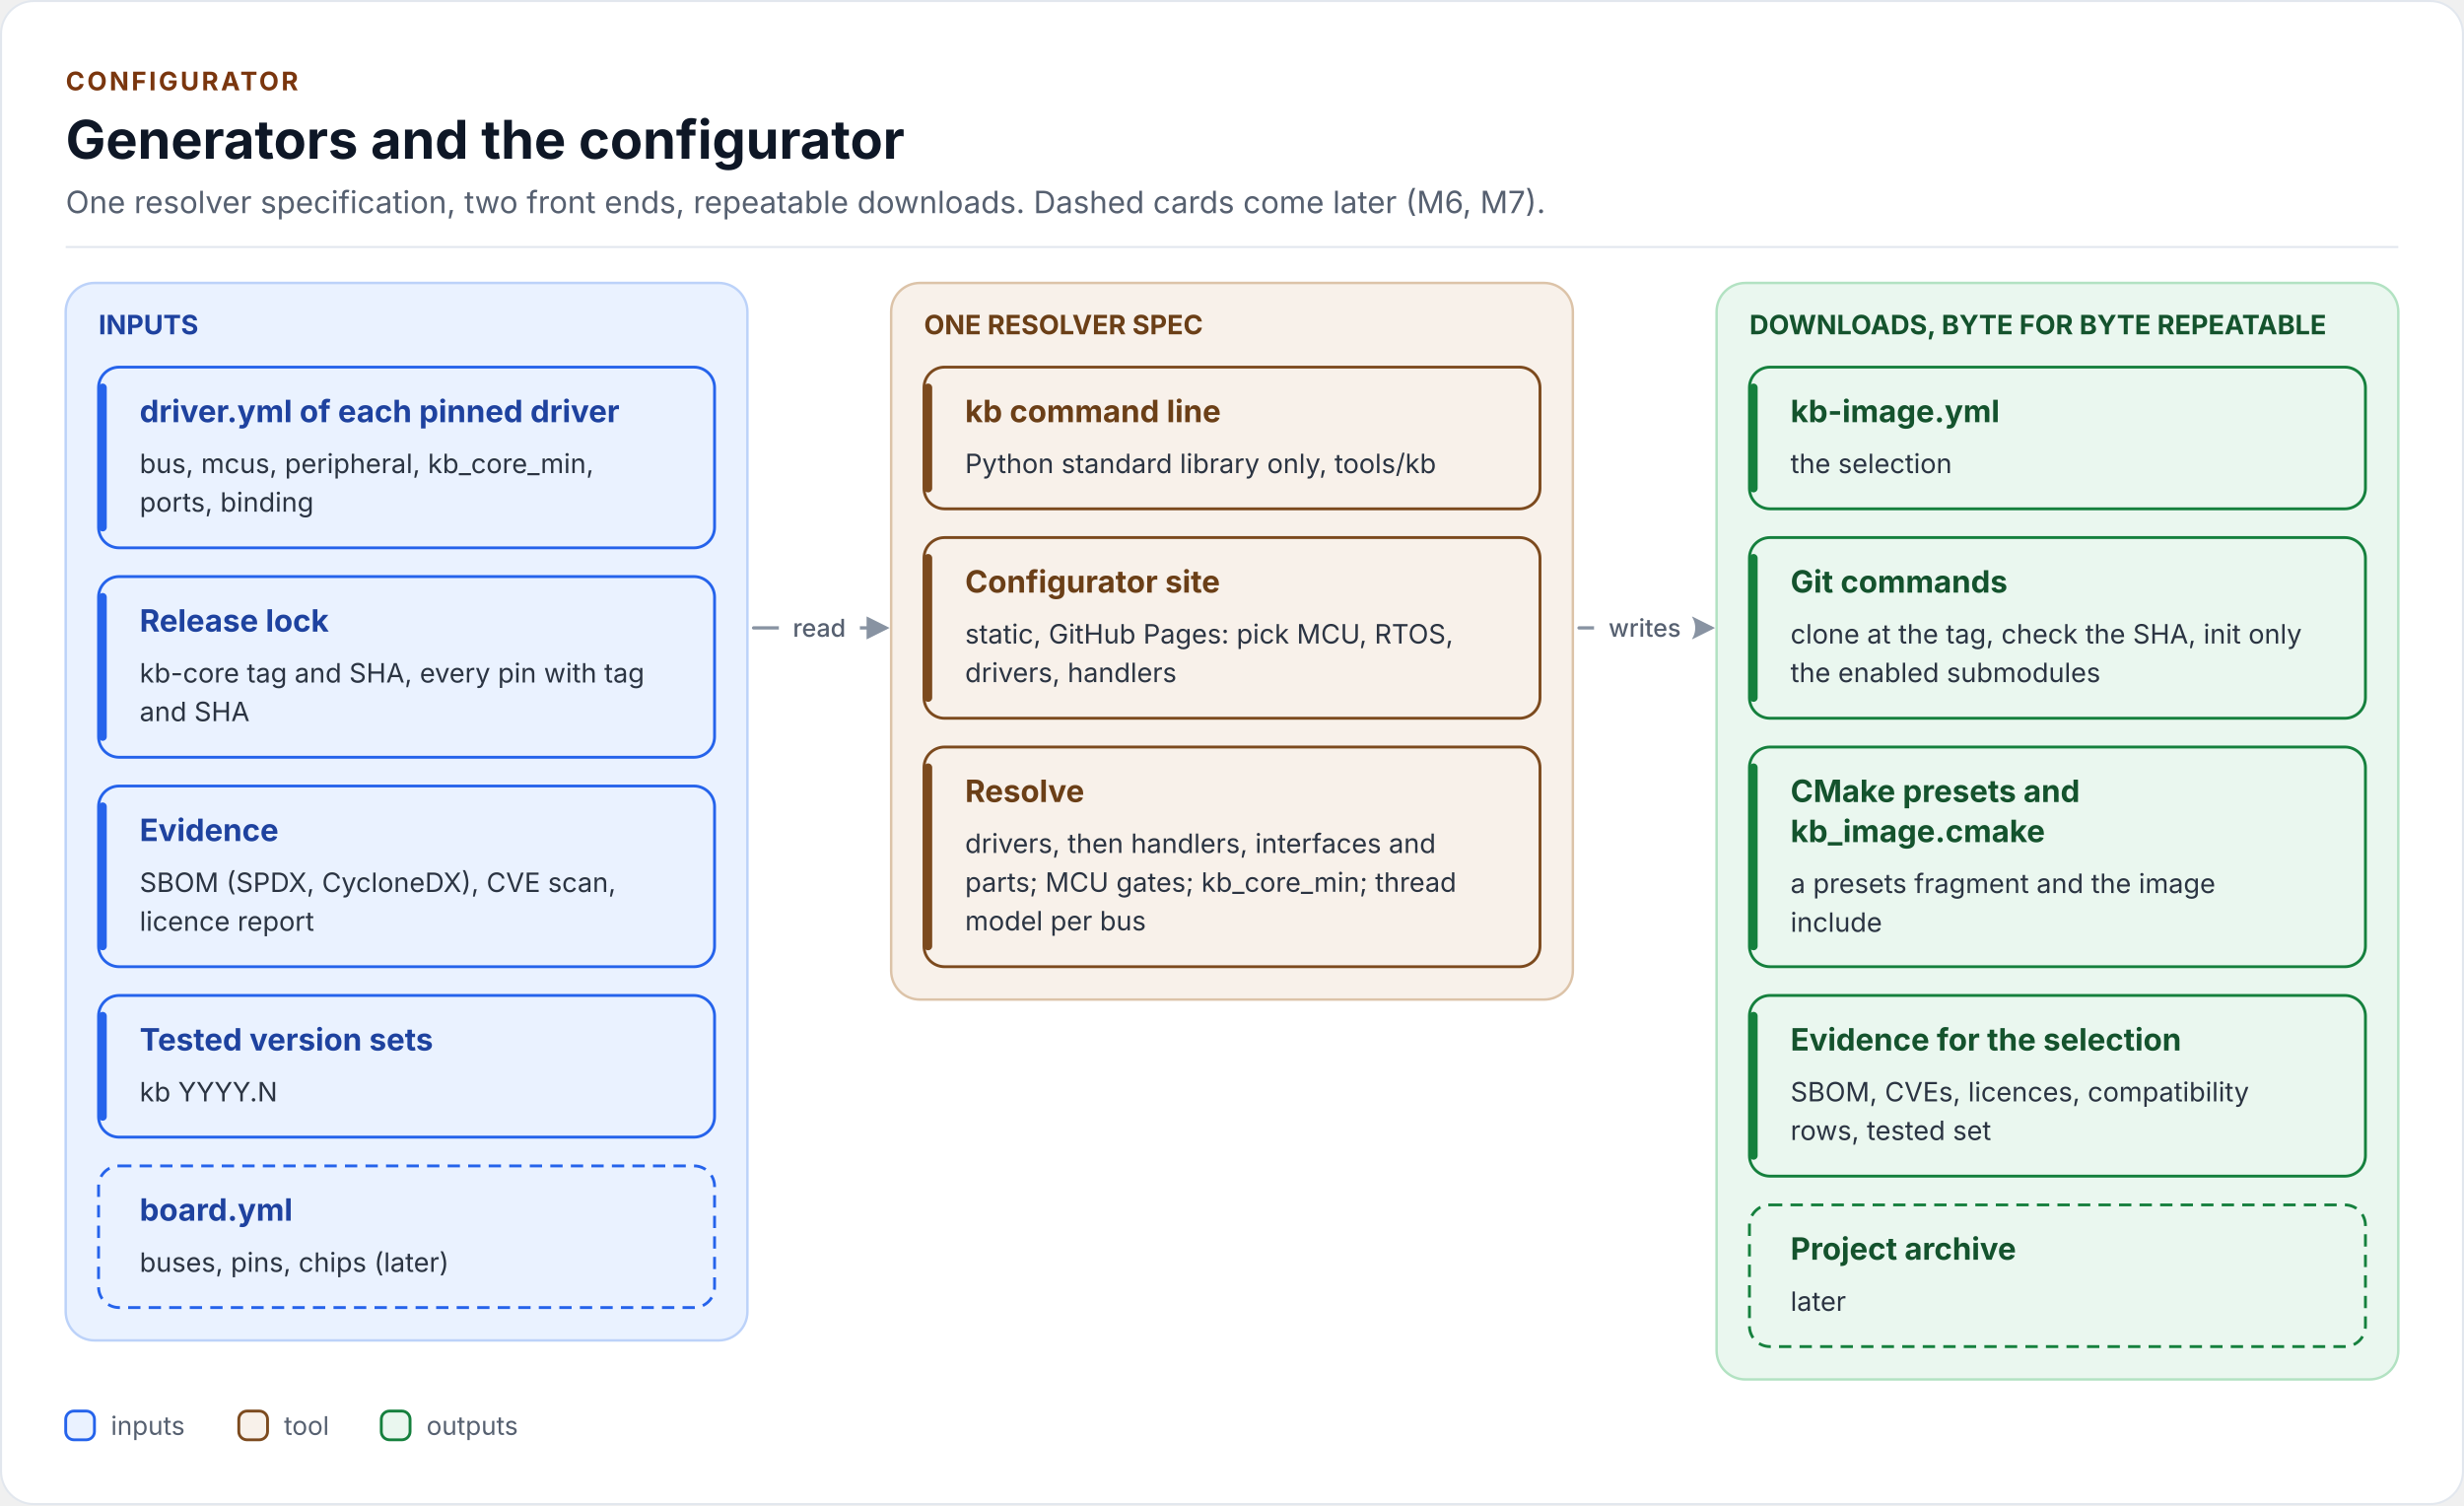
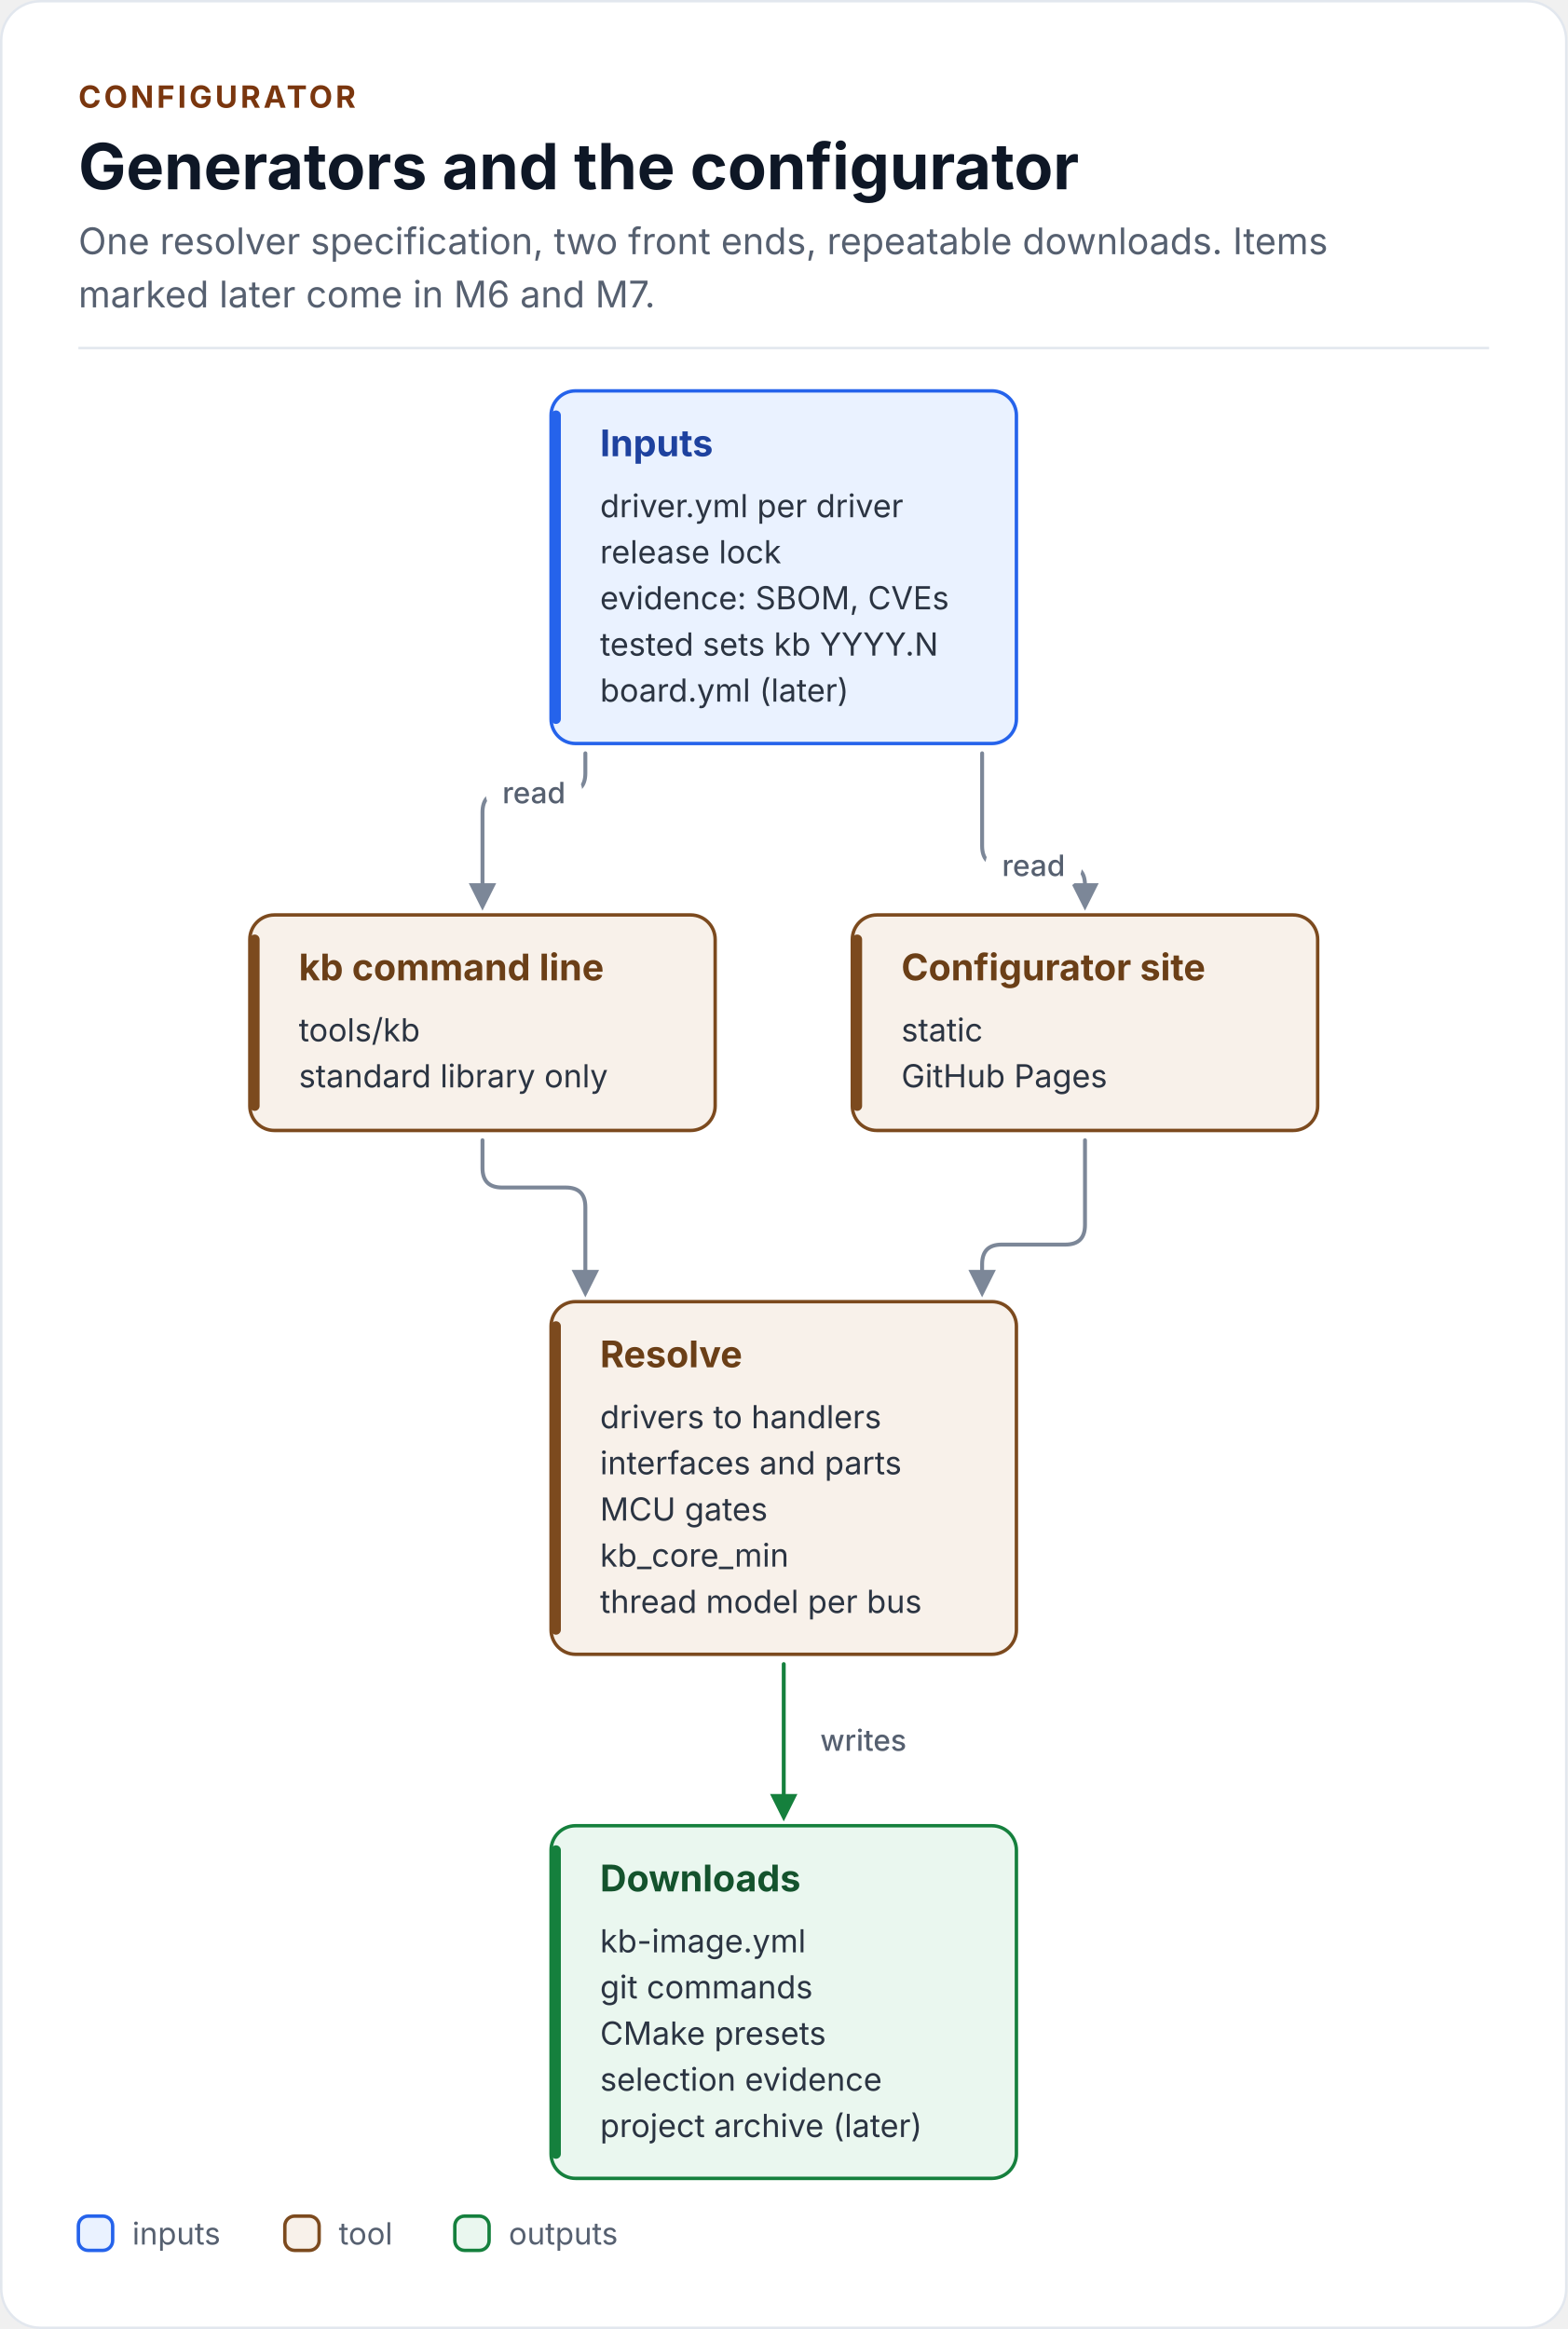
- <svg xmlns="http://www.w3.org/2000/svg" width="1200" height="733" viewBox="0 0 1200 733" role="img" aria-labelledby="generator-flow-title generator-flow-desc" font-family="Inter, 'Segoe UI', Roboto, 'Helvetica Neue', Arial, sans-serif">
+ <svg xmlns="http://www.w3.org/2000/svg" width="640" height="951" viewBox="0 0 640 951" role="img" aria-labelledby="generator-flow-title generator-flow-desc" font-family="Inter, 'Segoe UI', Roboto, 'Helvetica Neue', Arial, sans-serif">
  <defs>
-     <marker id="fk-arrow-rail" viewBox="0 0 10 10" refX="8" refY="5" markerWidth="7" markerHeight="7" orient="auto-start-reverse">
-       <path d="M0 0L10 5L0 10z" fill="#8893A2" />
+     <marker id="generator-flow-arrow-green-strong" viewBox="0 0 10 10" refX="8" refY="5" markerWidth="7" markerHeight="7" orient="auto-start-reverse">
+       <path d="M0 0L10 5L0 10z" fill="#15803D" />
+     </marker>
+     <marker id="generator-flow-arrow-rail" viewBox="0 0 10 10" refX="8" refY="5" markerWidth="7" markerHeight="7" orient="auto-start-reverse">
+       <path d="M0 0L10 5L0 10z" fill="#7C8798" />
    </marker>
  </defs>
-   <rect x="0.5" y="0.5" width="1199" height="732" rx="16" fill="#FFFFFF" stroke="#E2E7EE" />
+   <rect x="0.5" y="0.5" width="639" height="950" rx="16" fill="#FFFFFF" stroke="#E2E7EE" />
  <text x="32" y="44" font-size="12.5" font-weight="700" letter-spacing="1.2" fill="#7A360E">CONFIGURATOR</text>
  <text x="32" y="77.3" font-size="26" font-weight="700" fill="#0E1726">Generators and the configurator</text>
-   <text x="32" y="103.8" font-size="15" fill="#566070">One resolver specification, two front ends, repeatable downloads. Dashed cards come later (M6, M7).</text>
-   <rect x="32" y="119.8" width="1136" height="1" fill="#E2E7EE" />
-   <rect x="32" y="137.8" width="332" height="515" rx="14" fill="#EAF2FF" stroke="#BCD2F9" stroke-width="1.2" />
-   <rect x="434" y="137.8" width="332" height="349" rx="14" fill="#F8F1EA" stroke="#DCC3A8" stroke-width="1.2" />
-   <rect x="836" y="137.8" width="332" height="534" rx="14" fill="#EAF7EF" stroke="#B2E2C2" stroke-width="1.2" />
-   <path d="M367 305.8 L431 305.8" fill="none" stroke="#8893A2" stroke-width="1.6" stroke-linecap="round" stroke-linejoin="round" marker-end="url(#fk-arrow-rail)" />
-   <path d="M769 305.8 L833 305.8" fill="none" stroke="#8893A2" stroke-width="1.6" stroke-linecap="round" stroke-linejoin="round" marker-end="url(#fk-arrow-rail)" />
-   <rect x="48" y="178.8" width="300" height="88" rx="10" fill="#EAF2FF" stroke="#2563EB" stroke-width="1.4" />
-   <rect x="48" y="186.8" width="4" height="72" rx="2" fill="#2563EB" />
-   <rect x="48" y="280.8" width="300" height="88" rx="10" fill="#EAF2FF" stroke="#2563EB" stroke-width="1.4" />
-   <rect x="48" y="288.8" width="4" height="72" rx="2" fill="#2563EB" />
-   <rect x="48" y="382.8" width="300" height="88" rx="10" fill="#EAF2FF" stroke="#2563EB" stroke-width="1.4" />
-   <rect x="48" y="390.8" width="4" height="72" rx="2" fill="#2563EB" />
-   <rect x="48" y="484.8" width="300" height="69" rx="10" fill="#EAF2FF" stroke="#2563EB" stroke-width="1.4" />
-   <rect x="48" y="492.8" width="4" height="53" rx="2" fill="#2563EB" />
-   <rect x="48" y="567.8" width="300" height="69" rx="10" fill="#EAF2FF" stroke="#2563EB" stroke-width="1.4" stroke-dasharray="6 4" />
-   <rect x="450" y="178.8" width="300" height="69" rx="10" fill="#F8F1EA" stroke="#7C4A1E" stroke-width="1.4" />
-   <rect x="450" y="186.8" width="4" height="53" rx="2" fill="#7C4A1E" />
-   <rect x="450" y="261.8" width="300" height="88" rx="10" fill="#F8F1EA" stroke="#7C4A1E" stroke-width="1.4" />
-   <rect x="450" y="269.8" width="4" height="72" rx="2" fill="#7C4A1E" />
-   <rect x="450" y="363.8" width="300" height="107" rx="10" fill="#F8F1EA" stroke="#7C4A1E" stroke-width="1.4" />
-   <rect x="450" y="371.8" width="4" height="91" rx="2" fill="#7C4A1E" />
-   <rect x="852" y="178.8" width="300" height="69" rx="10" fill="#EAF7EF" stroke="#15803D" stroke-width="1.4" />
-   <rect x="852" y="186.8" width="4" height="53" rx="2" fill="#15803D" />
-   <rect x="852" y="261.8" width="300" height="88" rx="10" fill="#EAF7EF" stroke="#15803D" stroke-width="1.4" />
-   <rect x="852" y="269.8" width="4" height="72" rx="2" fill="#15803D" />
-   <rect x="852" y="363.8" width="300" height="107" rx="10" fill="#EAF7EF" stroke="#15803D" stroke-width="1.4" />
-   <rect x="852" y="371.8" width="4" height="91" rx="2" fill="#15803D" />
-   <rect x="852" y="484.8" width="300" height="88" rx="10" fill="#EAF7EF" stroke="#15803D" stroke-width="1.4" />
-   <rect x="852" y="492.8" width="4" height="72" rx="2" fill="#15803D" />
-   <rect x="852" y="586.8" width="300" height="69" rx="10" fill="#EAF7EF" stroke="#15803D" stroke-width="1.4" stroke-dasharray="6 4" />
-   <text x="68" y="205.6" font-size="15" font-weight="700" fill="#1E429F">driver.yml of each pinned driver</text>
-   <text x="68" y="230.4" font-size="13" fill="#2B3442">bus, mcus, peripheral, kb_core_min,</text>
-   <text x="68" y="249.2" font-size="13" fill="#2B3442">ports, binding</text>
-   <text x="68" y="307.6" font-size="15" font-weight="700" fill="#1E429F">Release lock</text>
-   <text x="68" y="332.4" font-size="13" fill="#2B3442">kb-core tag and SHA, every pin with tag</text>
-   <text x="68" y="351.2" font-size="13" fill="#2B3442">and SHA</text>
-   <text x="68" y="409.6" font-size="15" font-weight="700" fill="#1E429F">Evidence</text>
-   <text x="68" y="434.4" font-size="13" fill="#2B3442">SBOM (SPDX, CycloneDX), CVE scan,</text>
-   <text x="68" y="453.3" font-size="13" fill="#2B3442">licence report</text>
-   <text x="68" y="511.6" font-size="15" font-weight="700" fill="#1E429F">Tested version sets</text>
-   <text x="68" y="536.4" font-size="13" fill="#2B3442">kb YYYY.N</text>
-   <text x="68" y="594.5" font-size="15" font-weight="700" fill="#1E429F">board.yml</text>
-   <text x="68" y="619.4" font-size="13" fill="#2B3442">buses, pins, chips (later)</text>
-   <text x="48" y="162.8" font-size="13" font-weight="700" fill="#1E429F">INPUTS</text>
-   <text x="470" y="205.6" font-size="15" font-weight="700" fill="#6B3F17">kb command line</text>
-   <text x="470" y="230.4" font-size="13" fill="#2B3442">Python standard library only, tools/kb</text>
-   <text x="470" y="288.6" font-size="15" font-weight="700" fill="#6B3F17">Configurator site</text>
-   <text x="470" y="313.4" font-size="13" fill="#2B3442">static, GitHub Pages: pick MCU, RTOS,</text>
-   <text x="470" y="332.2" font-size="13" fill="#2B3442">drivers, handlers</text>
-   <text x="470" y="390.6" font-size="15" font-weight="700" fill="#6B3F17">Resolve</text>
-   <text x="470" y="415.4" font-size="13" fill="#2B3442">drivers, then handlers, interfaces and</text>
-   <text x="470" y="434.3" font-size="13" fill="#2B3442">parts; MCU gates; kb_core_min; thread</text>
-   <text x="470" y="453.1" font-size="13" fill="#2B3442">model per bus</text>
-   <text x="450" y="162.8" font-size="13" font-weight="700" fill="#6B3F17">ONE RESOLVER SPEC</text>
-   <text x="872" y="205.6" font-size="15" font-weight="700" fill="#14532D">kb-image.yml</text>
-   <text x="872" y="230.4" font-size="13" fill="#2B3442">the selection</text>
-   <text x="872" y="288.6" font-size="15" font-weight="700" fill="#14532D">Git commands</text>
-   <text x="872" y="313.4" font-size="13" fill="#2B3442">clone at the tag, check the SHA, init only</text>
-   <text x="872" y="332.2" font-size="13" fill="#2B3442">the enabled submodules</text>
-   <text x="872" y="390.6" font-size="15" font-weight="700" fill="#14532D">CMake presets and</text>
-   <text x="872" y="410.1" font-size="15" font-weight="700" fill="#14532D">kb_image.cmake</text>
-   <text x="872" y="434.9" font-size="13" fill="#2B3442">a presets fragment and the image</text>
-   <text x="872" y="453.8" font-size="13" fill="#2B3442">include</text>
-   <text x="872" y="511.6" font-size="15" font-weight="700" fill="#14532D">Evidence for the selection</text>
-   <text x="872" y="536.4" font-size="13" fill="#2B3442">SBOM, CVEs, licences, compatibility</text>
-   <text x="872" y="555.2" font-size="13" fill="#2B3442">rows, tested set</text>
-   <text x="872" y="613.5" font-size="15" font-weight="700" fill="#14532D">Project archive</text>
-   <text x="872" y="638.4" font-size="13" fill="#2B3442">later</text>
-   <text x="852" y="162.8" font-size="13" font-weight="700" fill="#14532D">DOWNLOADS, BYTE FOR BYTE REPEATABLE</text>
-   <rect x="379.3" y="295.8" width="39.5" height="20" rx="10" fill="#FFFFFF" />
-   <text x="399" y="310.1" font-size="12" font-weight="500" text-anchor="middle" fill="#566070">read</text>
-   <rect x="776.3" y="295.8" width="49.3" height="20" rx="10" fill="#FFFFFF" />
-   <text x="801" y="310.1" font-size="12" font-weight="500" text-anchor="middle" fill="#566070">writes</text>
-   <rect x="32" y="687.2" width="14" height="14" rx="4" fill="#EAF2FF" stroke="#2563EB" stroke-width="1.4" />
-   <text x="54" y="698.8" font-size="12.5" fill="#566070">inputs</text>
-   <rect x="116.3" y="687.2" width="14" height="14" rx="4" fill="#F8F1EA" stroke="#7C4A1E" stroke-width="1.4" />
-   <text x="138.3" y="698.8" font-size="12.5" fill="#566070">tool</text>
-   <rect x="185.7" y="687.2" width="14" height="14" rx="4" fill="#EAF7EF" stroke="#15803D" stroke-width="1.4" />
-   <text x="207.7" y="698.8" font-size="12.5" fill="#566070">outputs</text>
+   <text x="32" y="103.8" font-size="15" fill="#566070">One resolver specification, two front ends, repeatable downloads. Items</text>
+   <text x="32" y="125.5" font-size="15" fill="#566070">marked later come in M6 and M7.</text>
+   <rect x="32" y="141.6" width="576" height="1" fill="#E2E7EE" />
+   <path d="M239 307.6 L239 315.7 Q239 323.7 231 323.7 L205 323.7 Q197 323.7 197 331.7 L197 369.6" fill="none" stroke="#7C8798" stroke-width="1.6" stroke-linecap="round" stroke-linejoin="round" marker-end="url(#generator-flow-arrow-rail)" />
+   <path d="M401 307.6 L401 345.4 Q401 353.4 409 353.4 L435 353.4 Q443 353.4 443 361.4 L443 369.6" fill="none" stroke="#7C8798" stroke-width="1.6" stroke-linecap="round" stroke-linejoin="round" marker-end="url(#generator-flow-arrow-rail)" />
+   <path d="M197 465.6 L197 476.9 Q197 484.9 205 484.9 L231 484.9 Q239 484.9 239 492.9 L239 527.5" fill="none" stroke="#7C8798" stroke-width="1.6" stroke-linecap="round" stroke-linejoin="round" marker-end="url(#generator-flow-arrow-rail)" />
+   <path d="M443 465.6 L443 500.2 Q443 508.2 435 508.2 L409 508.2 Q401 508.2 401 516.2 L401 527.5" fill="none" stroke="#7C8798" stroke-width="1.6" stroke-linecap="round" stroke-linejoin="round" marker-end="url(#generator-flow-arrow-rail)" />
+   <path d="M320 679.5 L320 741.5" fill="none" stroke="#15803D" stroke-width="1.6" stroke-linecap="round" stroke-linejoin="round" marker-end="url(#generator-flow-arrow-green-strong)" />
+   <rect x="225" y="159.6" width="190" height="144" rx="10" fill="#EAF2FF" stroke="#2563EB" stroke-width="1.4" />
+   <rect x="225" y="167.6" width="4" height="128" rx="2" fill="#2563EB" />
+   <rect x="102" y="373.6" width="190" height="88" rx="10" fill="#F8F1EA" stroke="#7C4A1E" stroke-width="1.4" />
+   <rect x="102" y="381.6" width="4" height="72" rx="2" fill="#7C4A1E" />
+   <rect x="348" y="373.6" width="190" height="88" rx="10" fill="#F8F1EA" stroke="#7C4A1E" stroke-width="1.4" />
+   <rect x="348" y="381.6" width="4" height="72" rx="2" fill="#7C4A1E" />
+   <rect x="225" y="531.5" width="190" height="144" rx="10" fill="#F8F1EA" stroke="#7C4A1E" stroke-width="1.4" />
+   <rect x="225" y="539.5" width="4" height="128" rx="2" fill="#7C4A1E" />
+   <rect x="225" y="745.5" width="190" height="144" rx="10" fill="#EAF7EF" stroke="#15803D" stroke-width="1.4" />
+   <rect x="225" y="753.5" width="4" height="128" rx="2" fill="#15803D" />
+   <text x="245" y="186.3" font-size="15" font-weight="700" fill="#1E429F">Inputs</text>
+   <text x="245" y="211.2" font-size="13" fill="#2B3442">driver.yml per driver</text>
+   <text x="245" y="230" font-size="13" fill="#2B3442">release lock</text>
+   <text x="245" y="248.8" font-size="13" fill="#2B3442">evidence: SBOM, CVEs</text>
+   <text x="245" y="267.7" font-size="13" fill="#2B3442">tested sets kb YYYY.N</text>
+   <text x="245" y="286.5" font-size="13" fill="#2B3442">board.yml (later)</text>
+   <text x="122" y="400.3" font-size="15" font-weight="700" fill="#6B3F17">kb command line</text>
+   <text x="122" y="425.2" font-size="13" fill="#2B3442">tools/kb</text>
+   <text x="122" y="444" font-size="13" fill="#2B3442">standard library only</text>
+   <text x="368" y="400.3" font-size="15" font-weight="700" fill="#6B3F17">Configurator site</text>
+   <text x="368" y="425.2" font-size="13" fill="#2B3442">static</text>
+   <text x="368" y="444" font-size="13" fill="#2B3442">GitHub Pages</text>
+   <text x="245" y="558.3" font-size="15" font-weight="700" fill="#6B3F17">Resolve</text>
+   <text x="245" y="583.2" font-size="13" fill="#2B3442">drivers to handlers</text>
+   <text x="245" y="602" font-size="13" fill="#2B3442">interfaces and parts</text>
+   <text x="245" y="620.9" font-size="13" fill="#2B3442">MCU gates</text>
+   <text x="245" y="639.7" font-size="13" fill="#2B3442">kb_core_min</text>
+   <text x="245" y="658.6" font-size="13" fill="#2B3442">thread model per bus</text>
+   <text x="245" y="772.3" font-size="15" font-weight="700" fill="#14532D">Downloads</text>
+   <text x="245" y="797.2" font-size="13" fill="#2B3442">kb-image.yml</text>
+   <text x="245" y="816" font-size="13" fill="#2B3442">git commands</text>
+   <text x="245" y="834.9" font-size="13" fill="#2B3442">CMake presets</text>
+   <text x="245" y="853.7" font-size="13" fill="#2B3442">selection evidence</text>
+   <text x="245" y="872.6" font-size="13" fill="#2B3442">project archive (later)</text>
+   <rect x="198.3" y="313.7" width="39.5" height="20" rx="10" fill="#FFFFFF" />
+   <text x="218" y="328" font-size="12" font-weight="500" text-anchor="middle" fill="#566070">read</text>
+   <rect x="402.3" y="343.4" width="39.5" height="20" rx="10" fill="#FFFFFF" />
+   <text x="422" y="357.7" font-size="12" font-weight="500" text-anchor="middle" fill="#566070">read</text>
+   <rect x="327.8" y="700.5" width="49.3" height="20" rx="10" fill="#FFFFFF" />
+   <text x="352.5" y="714.9" font-size="12" font-weight="500" text-anchor="middle" fill="#566070">writes</text>
+   <rect x="32" y="904.9" width="14" height="14" rx="4" fill="#EAF2FF" stroke="#2563EB" stroke-width="1.4" />
+   <text x="54" y="916.5" font-size="12.5" fill="#566070">inputs</text>
+   <rect x="116.3" y="904.9" width="14" height="14" rx="4" fill="#F8F1EA" stroke="#7C4A1E" stroke-width="1.4" />
+   <text x="138.3" y="916.5" font-size="12.5" fill="#566070">tool</text>
+   <rect x="185.7" y="904.9" width="14" height="14" rx="4" fill="#EAF7EF" stroke="#15803D" stroke-width="1.4" />
+   <text x="207.7" y="916.5" font-size="12.5" fill="#566070">outputs</text>
</svg>
